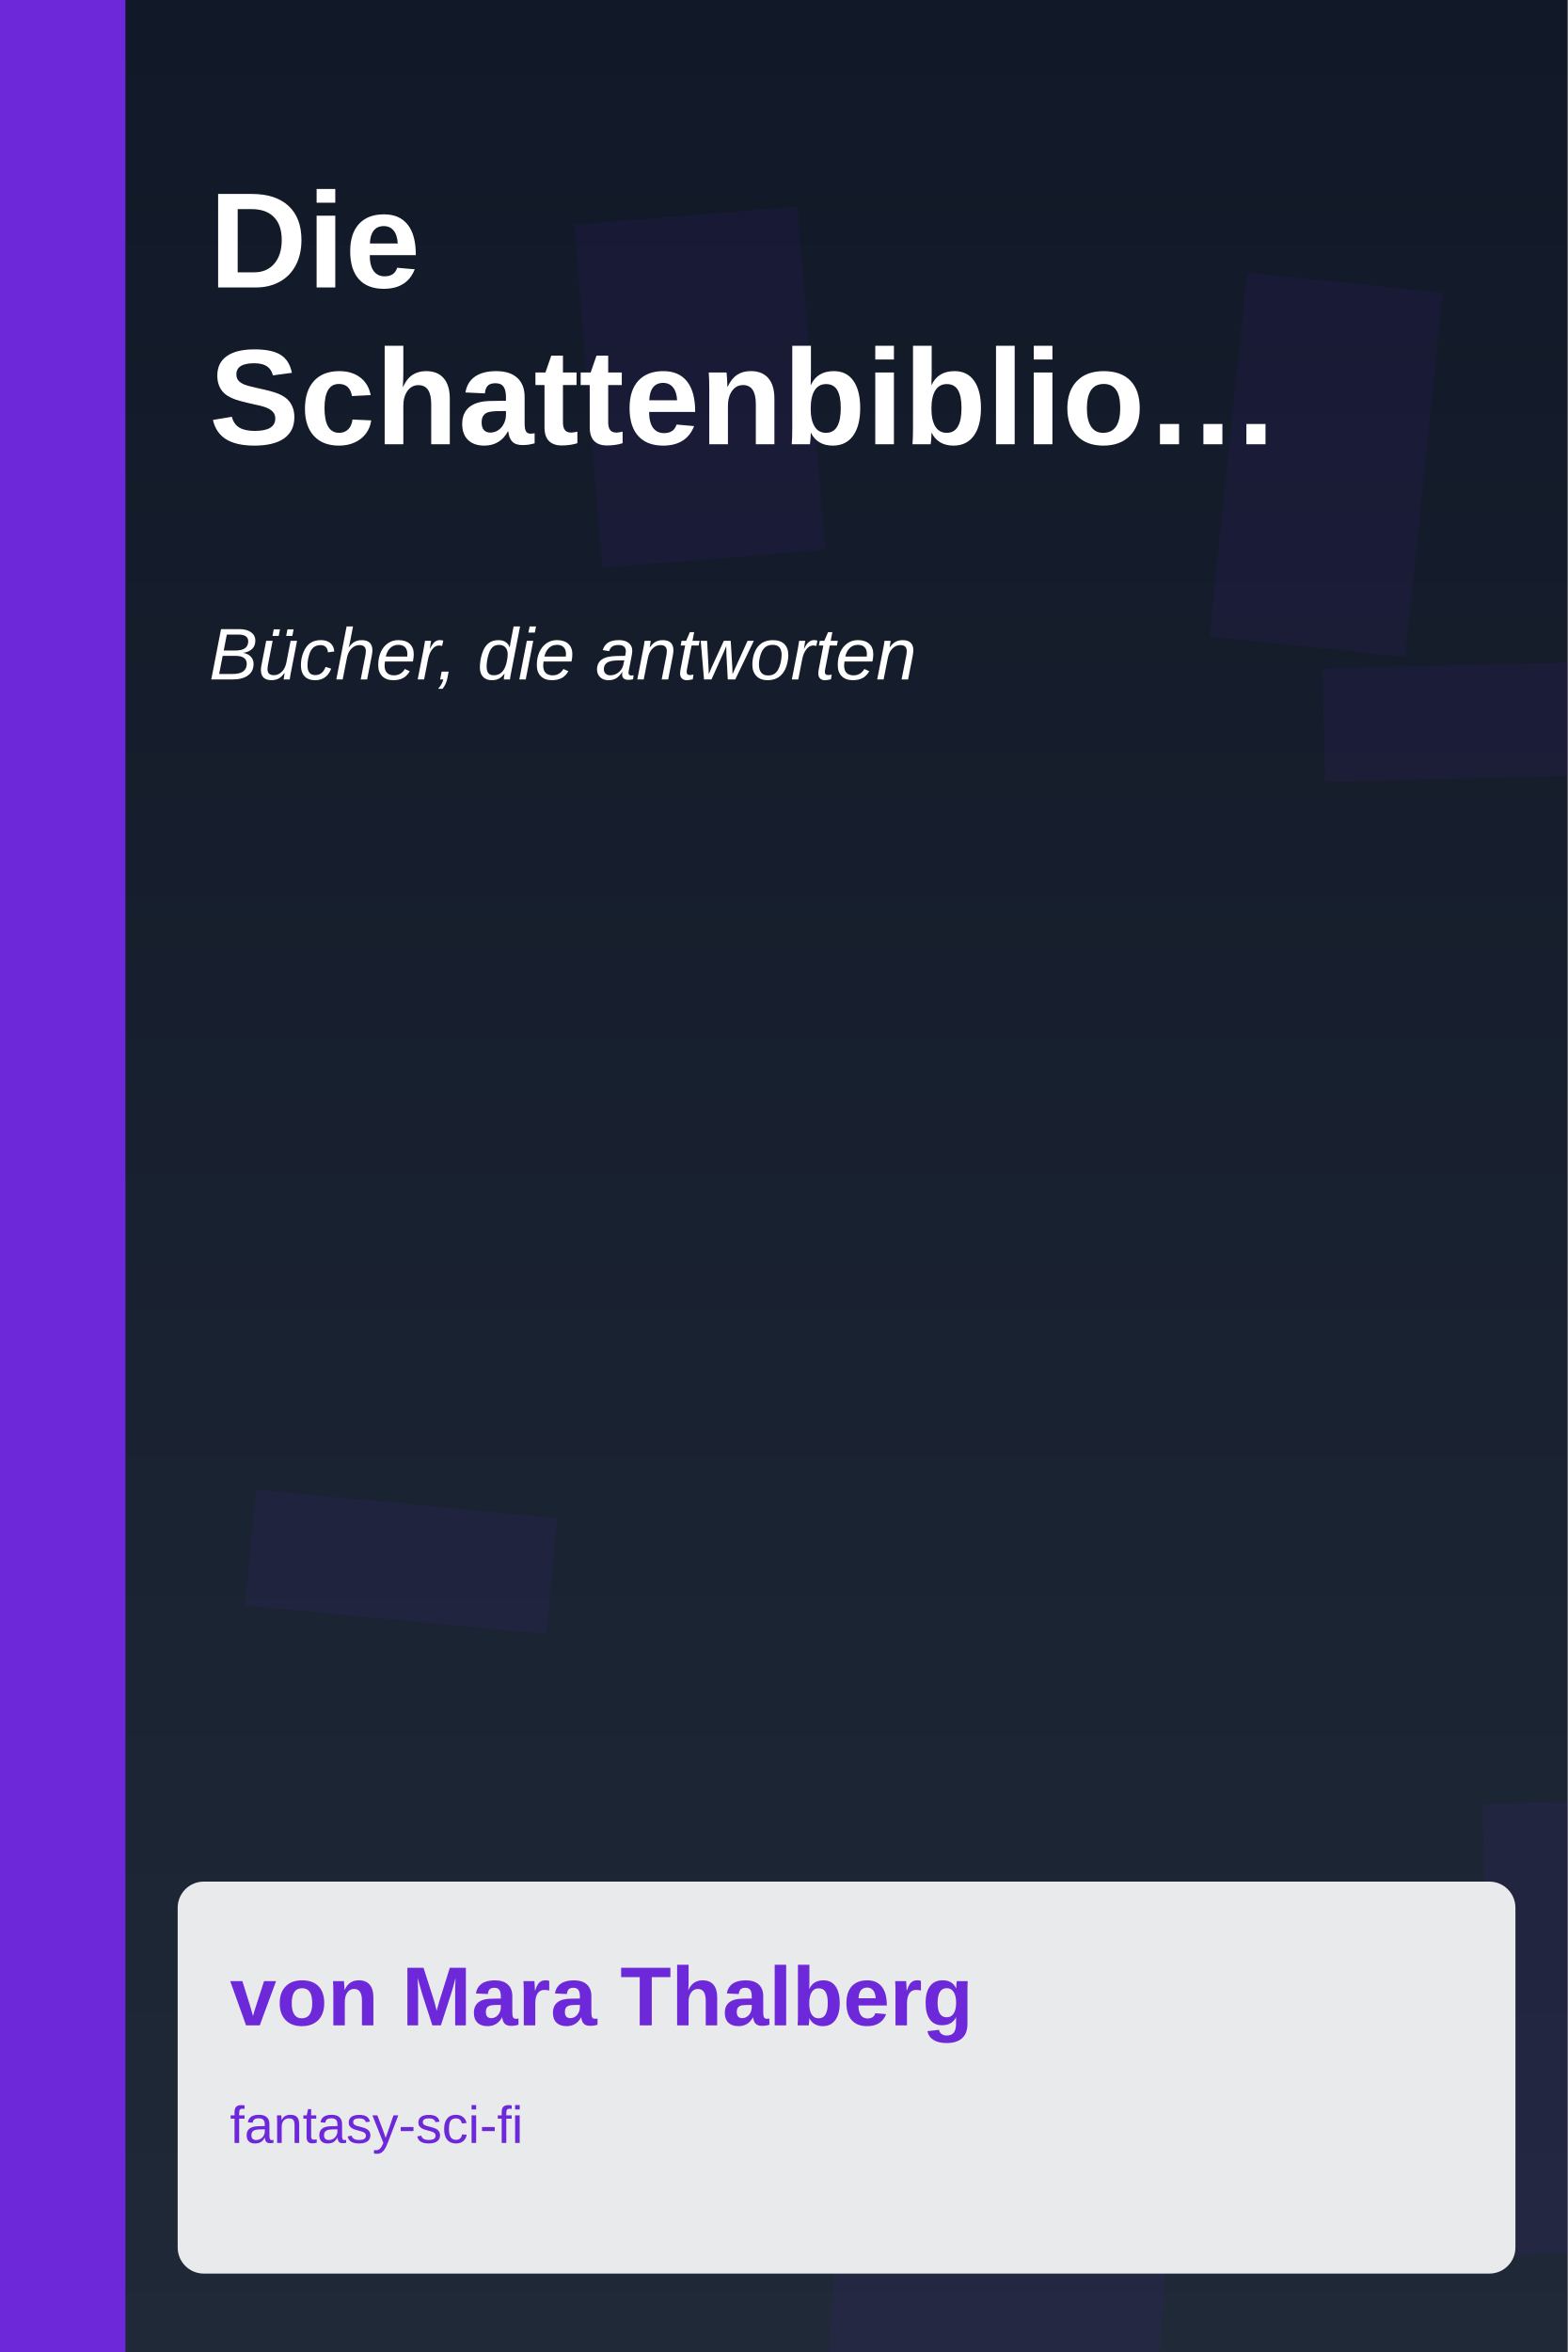
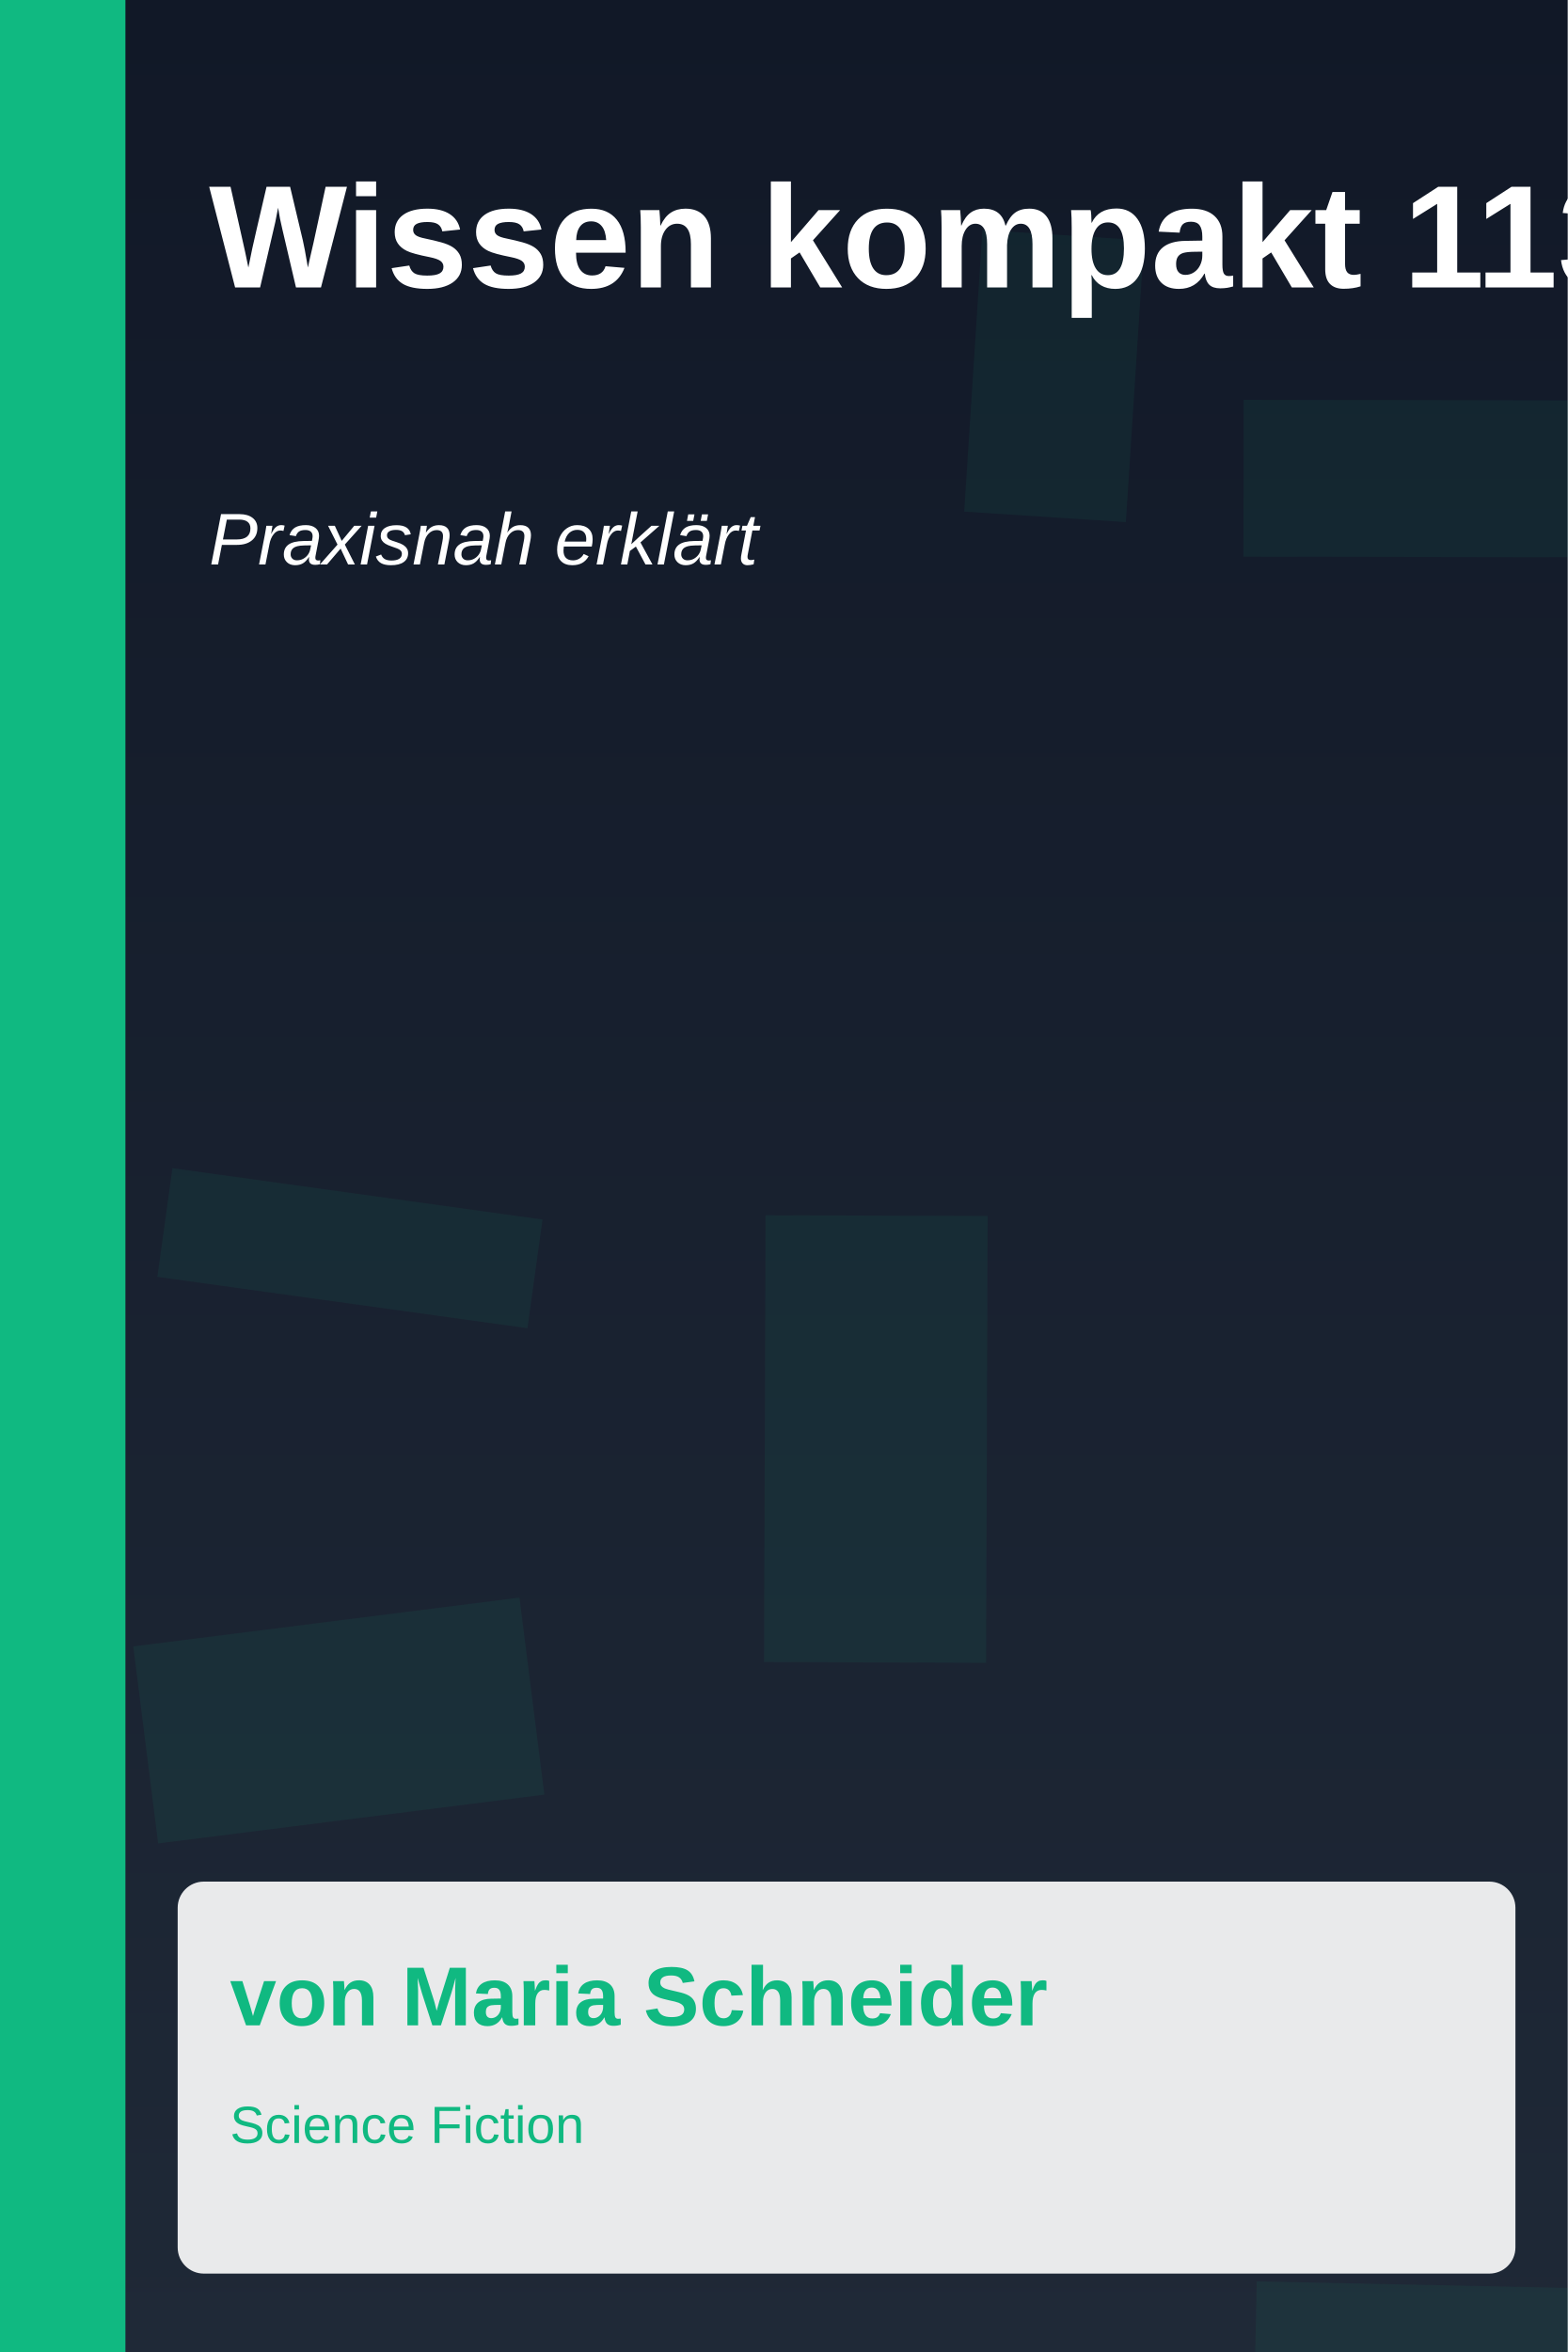
<svg xmlns="http://www.w3.org/2000/svg" width="600" height="900">
  <defs>
    <linearGradient id="bg" x1="0" y="0" x2="0" y2="1">
      <stop offset="0%" stop-color="#111827" />
      <stop offset="100%" stop-color="#1F2937" />
    </linearGradient>
  </defs>
  <rect width="600" height="900" fill="url(#bg)" />
-   <rect x="506.2" y="255.8" width="166.3" height="43.3" fill="#6D28D9" fill-opacity="0.07" transform="rotate(-1.3 506.2 255.8)" />
-   <rect x="477.3" y="104.3" width="75.3" height="140.0" fill="#6D28D9" fill-opacity="0.07" transform="rotate(5.9 477.3 104.3)" />
-   <rect x="219.9" y="86.0" width="85.6" height="131.6" fill="#6D28D9" fill-opacity="0.07" transform="rotate(-4.6 219.9 86.0)" />
-   <rect x="567.3" y="690.3" width="54.3" height="172.9" fill="#6D28D9" fill-opacity="0.07" transform="rotate(-1.6 567.3 690.3)" />
-   <rect x="98.0" y="570.0" width="115.9" height="44.6" fill="#6D28D9" fill-opacity="0.07" transform="rotate(5.4 98.0 570.0)" />
-   <rect x="321.8" y="835.1" width="126.4" height="176.3" fill="#6D28D9" fill-opacity="0.07" transform="rotate(4.2 321.8 835.1)" />
-   <rect x="0" y="0" width="48" height="900" fill="#6D28D9" />
+   <rect x="293" y="465" width="85" height="171" fill="#10B981" fill-opacity="0.07" transform="rotate(0.2 293 465)" />
+   <rect x="376" y="88" width="62" height="108" fill="#10B981" fill-opacity="0.07" transform="rotate(3.7 376 88)" />
+   <rect x="66" y="447" width="143" height="42" fill="#10B981" fill-opacity="0.07" transform="rotate(7.9 66 447)" />
+   <rect x="481" y="873" width="177" height="144" fill="#10B981" fill-opacity="0.07" transform="rotate(1.2 481 873)" />
+   <rect x="476" y="153" width="146" height="60" fill="#10B981" fill-opacity="0.07" transform="rotate(0.1 476 153)" />
+   <rect x="51" y="630" width="149" height="76" fill="#10B981" fill-opacity="0.07" transform="rotate(-7.2 51 630)" />
+   <rect x="0" y="0" width="48" height="900" fill="#10B981" />
  <g font-family="Arial, sans-serif" fill="white">
-     <text x="80" y="110" font-size="52" font-weight="700">Die</text>
-     <text x="80" y="170" font-size="52" font-weight="700">Schattenbiblio…</text>
-     <text x="80" y="260" font-size="28" font-style="italic">Bücher, die antworten</text>
+     <text x="80" y="110" font-size="56" font-weight="700">Wissen kompakt 1132</text>
+     <text x="80" y="216" font-size="28" font-style="italic">Praxisnah erklärt</text>
  </g>
  <rect x="68" y="720" width="512" height="150" rx="10" fill="rgba(255,255,255,0.9)" />
-   <text x="88" y="775" font-size="32" font-weight="700" fill="#6D28D9" font-family="Arial, sans-serif">von Mara Thalberg</text>
-   <text x="88" y="820" font-size="20" fill="#6D28D9" font-family="Arial, sans-serif">fantasy-sci-fi</text>
+   <text x="88" y="775" font-size="32" font-weight="700" fill="#10B981" font-family="Arial, sans-serif">von Maria Schneider</text>
+   <text x="88" y="820" font-size="20" fill="#10B981" font-family="Arial, sans-serif">Science Fiction</text>
</svg>
